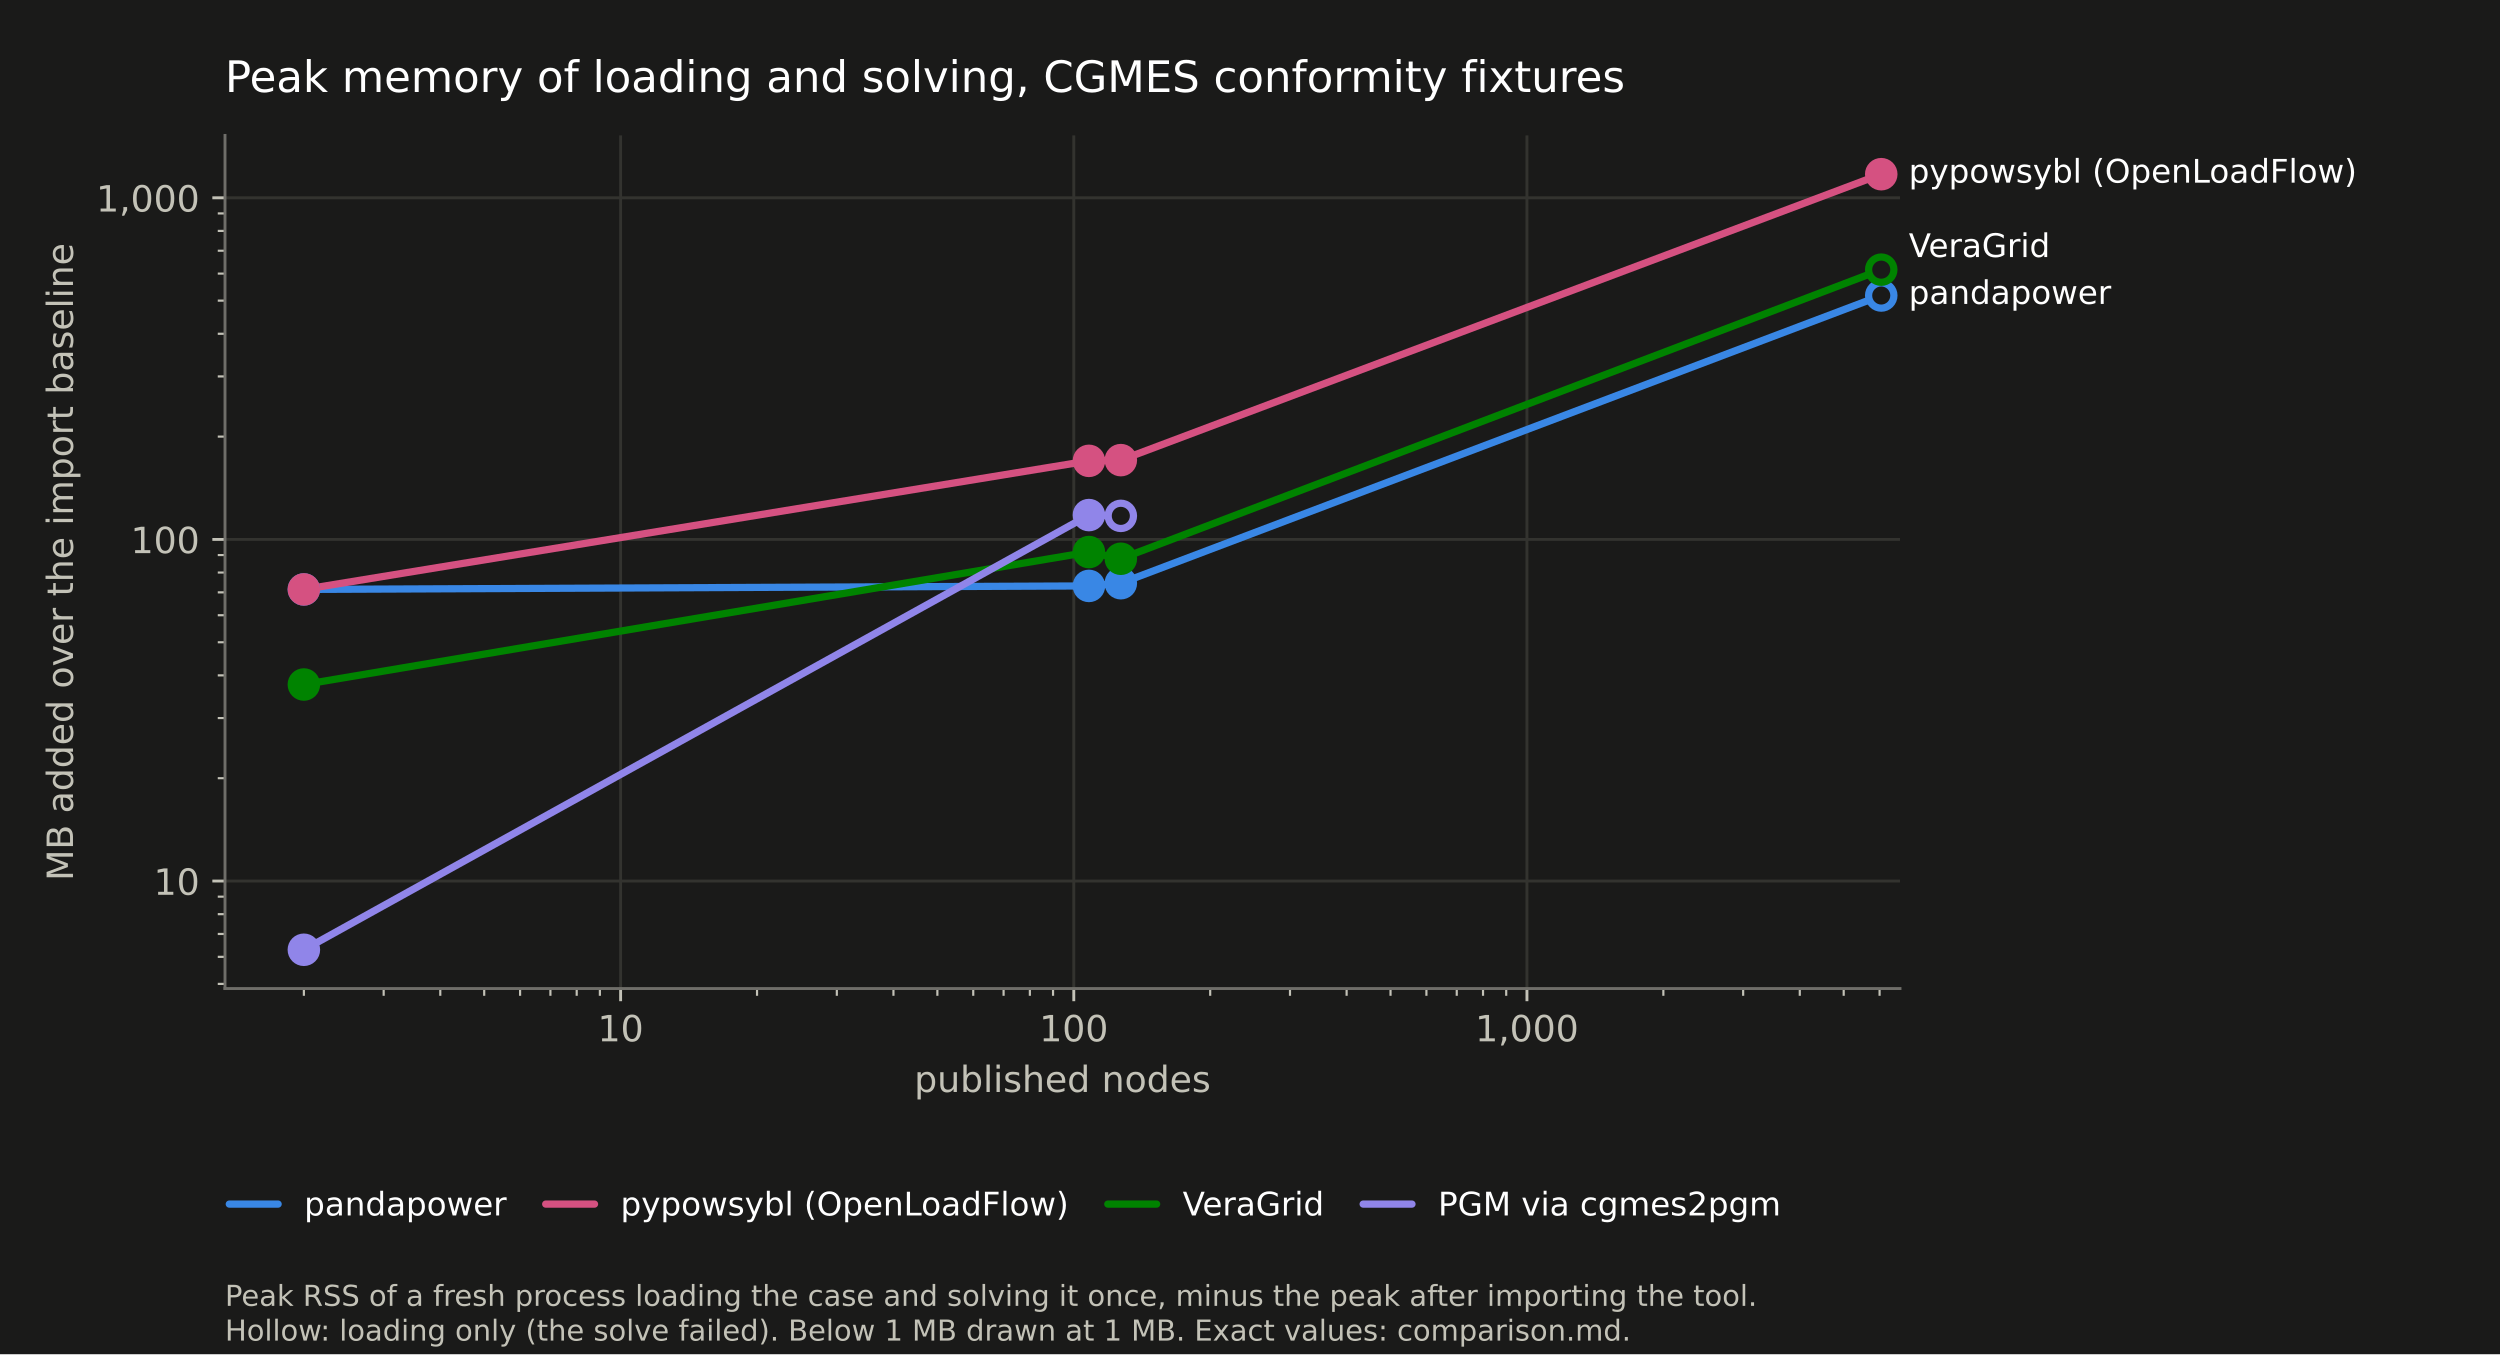
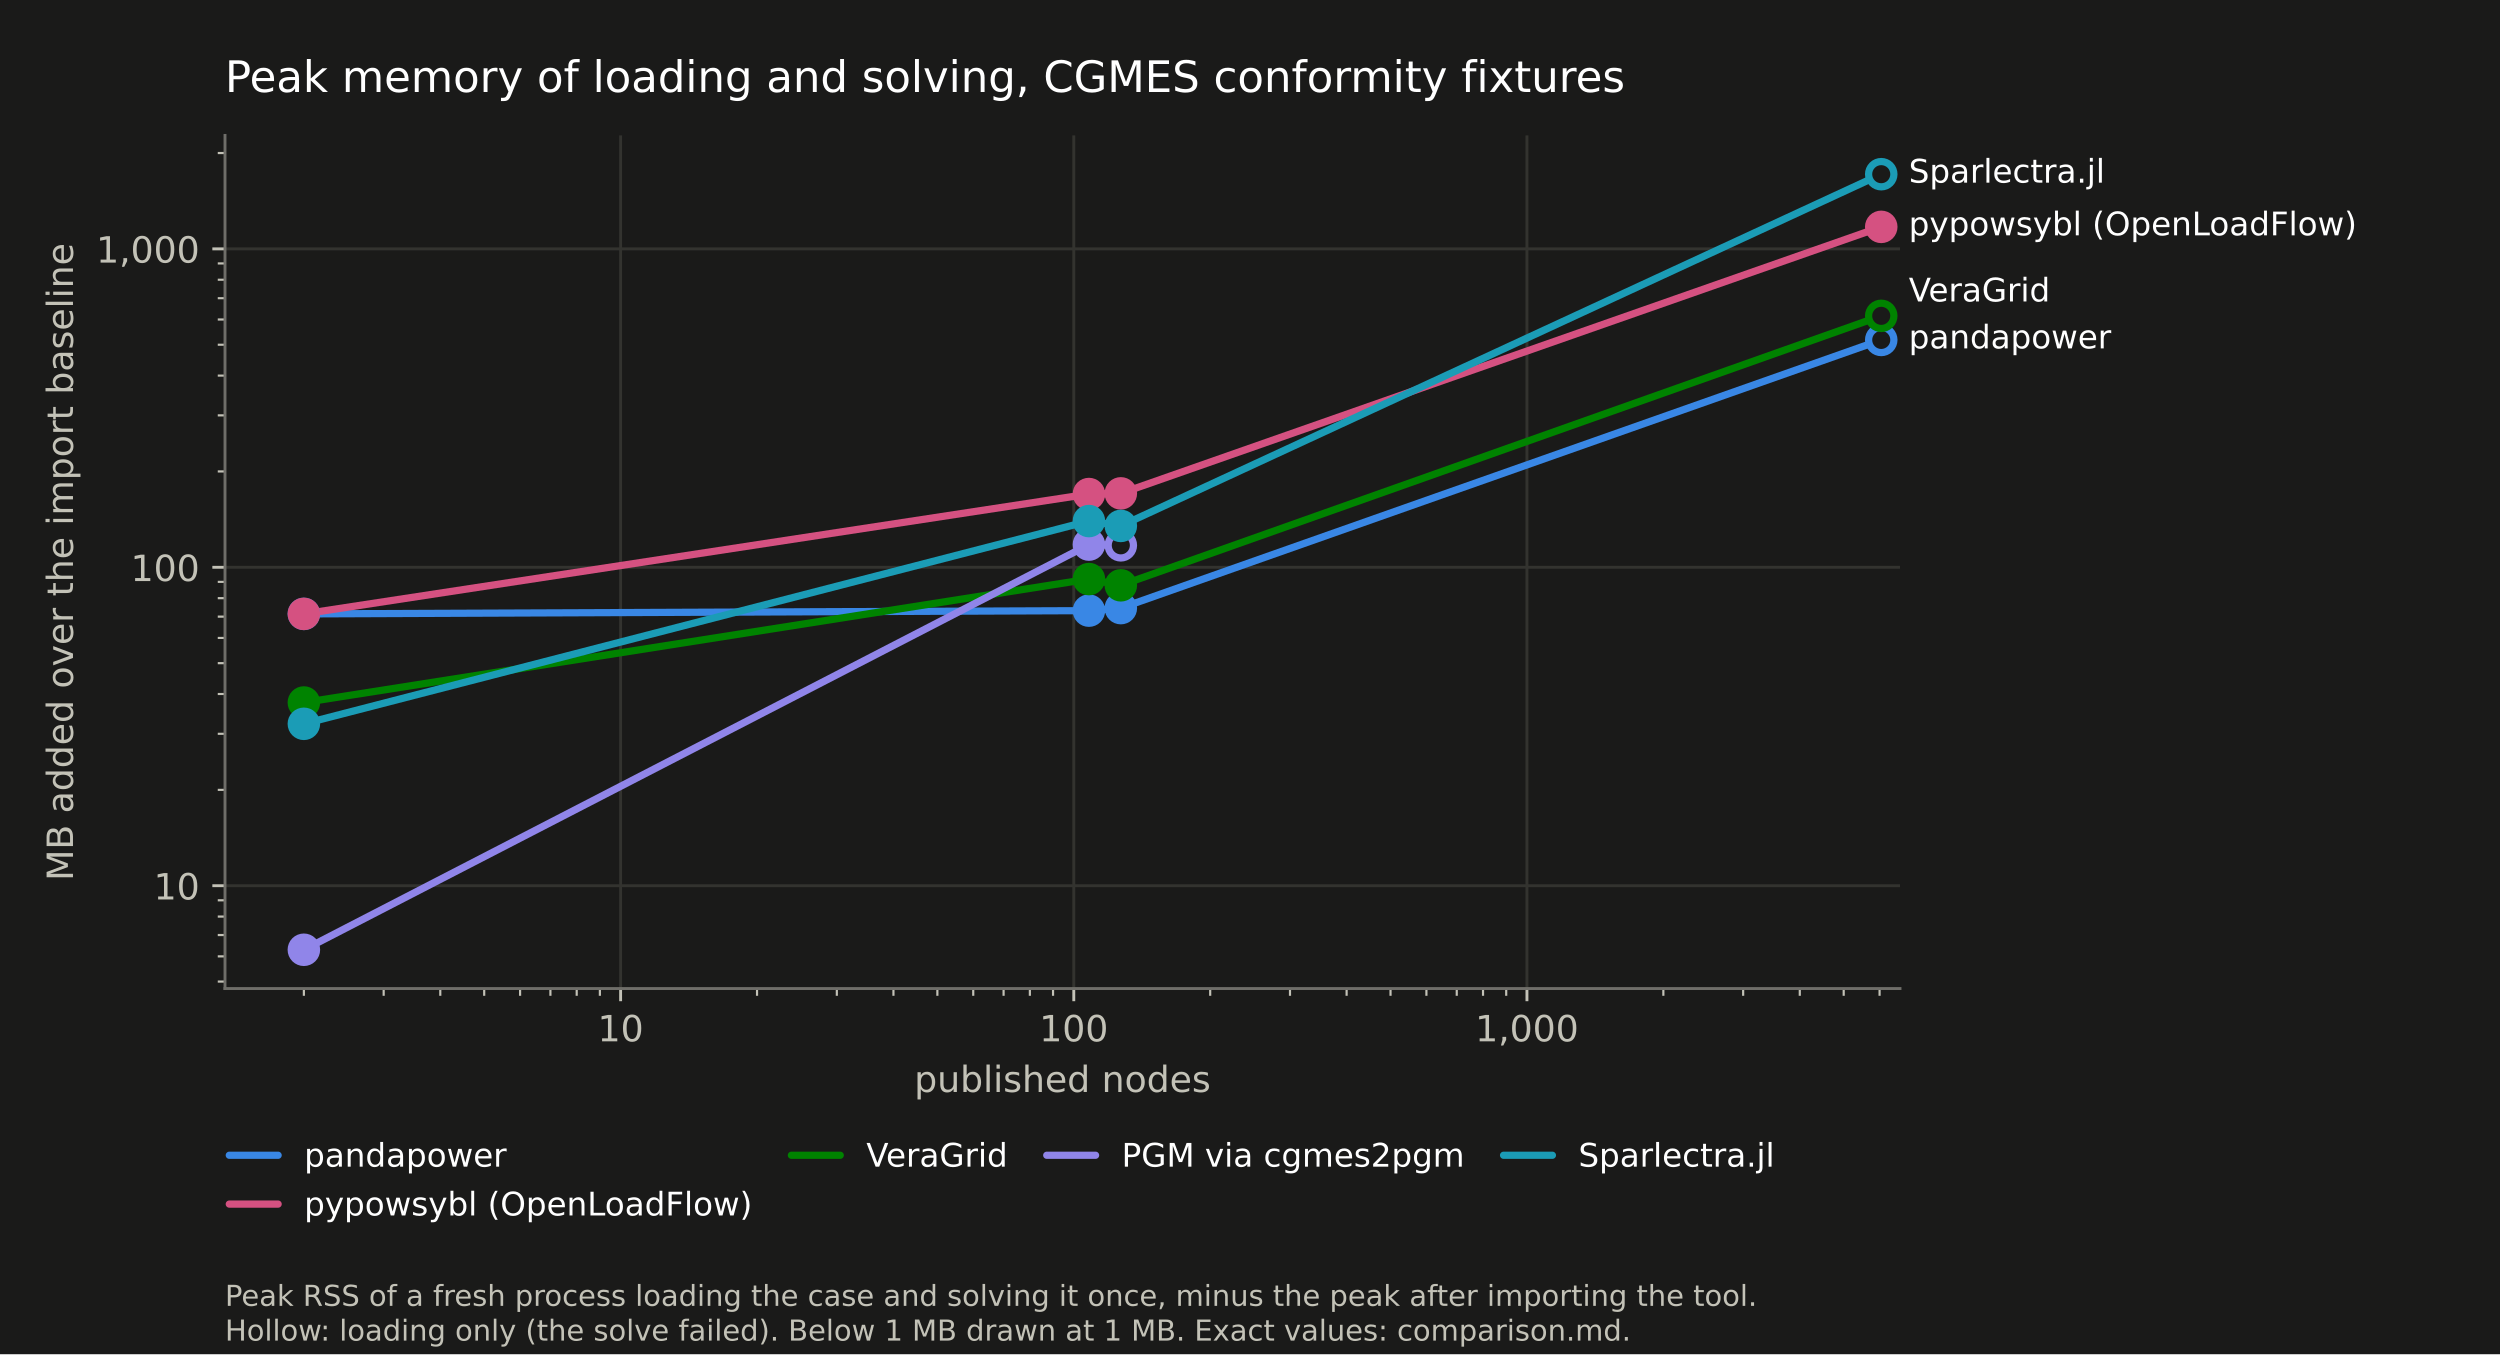
<svg xmlns="http://www.w3.org/2000/svg" xmlns:xlink="http://www.w3.org/1999/xlink" width="691.2pt" height="374.4pt" viewBox="0 0 691.2 374.4" version="1.1">
  <defs>
    <style type="text/css">*{stroke-linejoin: round; stroke-linecap: butt}</style>
  </defs>
  <g id="figure_1">
    <g id="patch_1">
      <path d="M 0 374.4  L 691.2 374.4  L 691.2 0  L 0 0  z " style="fill: #1a1a19" />
    </g>
    <g id="axes_1">
      <g id="patch_2">
        <path d="M 62.208 273.312  L 525.312 273.312  L 525.312 37.44  L 62.208 37.44  z " style="fill: #1a1a19" />
      </g>
      <g id="matplotlib.axis_1">
        <g id="xtick_1">
          <g id="line2d_1">
            <path d="M 171.588 273.312  L 171.588 37.44  " clip-path="url(#p7c9ccb0020)" style="fill: none; stroke: #33332f; stroke-width: 0.8; stroke-linecap: square" />
          </g>
          <g id="line2d_2">
            <defs>
              <path id="m5ec1d65c88" d="M 0 0  L 0 3.5  " style="stroke: #c3c2b7; stroke-width: 0.8" />
            </defs>
            <g>
              <use xlink:href="#m5ec1d65c88" x="171.588" y="273.312" style="fill: #c3c2b7; stroke: #c3c2b7; stroke-width: 0.8" />
            </g>
          </g>
          <g id="text_1">
            <text style="font-size: 10px; font-family: 'DejaVu Sans', 'Bitstream Vera Sans', 'Computer Modern Sans Serif', 'Lucida Grande', 'Verdana', 'Geneva', 'Lucid', 'Arial', 'Helvetica', 'Avant Garde', sans-serif; text-anchor: middle; fill: #c3c2b7" x="171.588" y="287.91" transform="rotate(-0 171.5882 287.9097)">10</text>
          </g>
        </g>
        <g id="xtick_2">
          <g id="line2d_3">
            <path d="M 296.879 273.312  L 296.879 37.44  " clip-path="url(#p7c9ccb0020)" style="fill: none; stroke: #33332f; stroke-width: 0.8; stroke-linecap: square" />
          </g>
          <g id="line2d_4">
            <g>
              <use xlink:href="#m5ec1d65c88" x="296.879" y="273.312" style="fill: #c3c2b7; stroke: #c3c2b7; stroke-width: 0.8" />
            </g>
          </g>
          <g id="text_2">
            <text style="font-size: 10px; font-family: 'DejaVu Sans', 'Bitstream Vera Sans', 'Computer Modern Sans Serif', 'Lucida Grande', 'Verdana', 'Geneva', 'Lucid', 'Arial', 'Helvetica', 'Avant Garde', sans-serif; text-anchor: middle; fill: #c3c2b7" x="296.879" y="287.91" transform="rotate(-0 296.8791 287.9097)">100</text>
          </g>
        </g>
        <g id="xtick_3">
          <g id="line2d_5">
            <path d="M 422.17 273.312  L 422.17 37.44  " clip-path="url(#p7c9ccb0020)" style="fill: none; stroke: #33332f; stroke-width: 0.8; stroke-linecap: square" />
          </g>
          <g id="line2d_6">
            <g>
              <use xlink:href="#m5ec1d65c88" x="422.17" y="273.312" style="fill: #c3c2b7; stroke: #c3c2b7; stroke-width: 0.8" />
            </g>
          </g>
          <g id="text_3">
            <text style="font-size: 10px; font-family: 'DejaVu Sans', 'Bitstream Vera Sans', 'Computer Modern Sans Serif', 'Lucida Grande', 'Verdana', 'Geneva', 'Lucid', 'Arial', 'Helvetica', 'Avant Garde', sans-serif; text-anchor: middle; fill: #c3c2b7" x="422.17" y="287.91" transform="rotate(-0 422.17 287.9097)">1,000</text>
          </g>
        </g>
        <g id="xtick_4">
          <g id="line2d_7">
            <defs>
              <path id="m5e015acaa7" d="M 0 0  L 0 2  " style="stroke: #c3c2b7; stroke-width: 0.6" />
            </defs>
            <g>
              <use xlink:href="#m5e015acaa7" x="84.014" y="273.312" style="fill: #c3c2b7; stroke: #c3c2b7; stroke-width: 0.6" />
            </g>
          </g>
        </g>
        <g id="xtick_5">
          <g id="line2d_8">
            <g>
              <use xlink:href="#m5e015acaa7" x="106.076" y="273.312" style="fill: #c3c2b7; stroke: #c3c2b7; stroke-width: 0.6" />
            </g>
          </g>
        </g>
        <g id="xtick_6">
          <g id="line2d_9">
            <g>
              <use xlink:href="#m5e015acaa7" x="121.73" y="273.312" style="fill: #c3c2b7; stroke: #c3c2b7; stroke-width: 0.6" />
            </g>
          </g>
        </g>
        <g id="xtick_7">
          <g id="line2d_10">
            <g>
              <use xlink:href="#m5e015acaa7" x="133.872" y="273.312" style="fill: #c3c2b7; stroke: #c3c2b7; stroke-width: 0.6" />
            </g>
          </g>
        </g>
        <g id="xtick_8">
          <g id="line2d_11">
            <g>
              <use xlink:href="#m5e015acaa7" x="143.793" y="273.312" style="fill: #c3c2b7; stroke: #c3c2b7; stroke-width: 0.6" />
            </g>
          </g>
        </g>
        <g id="xtick_9">
          <g id="line2d_12">
            <g>
              <use xlink:href="#m5e015acaa7" x="152.18" y="273.312" style="fill: #c3c2b7; stroke: #c3c2b7; stroke-width: 0.6" />
            </g>
          </g>
        </g>
        <g id="xtick_10">
          <g id="line2d_13">
            <g>
              <use xlink:href="#m5e015acaa7" x="159.446" y="273.312" style="fill: #c3c2b7; stroke: #c3c2b7; stroke-width: 0.6" />
            </g>
          </g>
        </g>
        <g id="xtick_11">
          <g id="line2d_14">
            <g>
              <use xlink:href="#m5e015acaa7" x="165.855" y="273.312" style="fill: #c3c2b7; stroke: #c3c2b7; stroke-width: 0.6" />
            </g>
          </g>
        </g>
        <g id="xtick_12">
          <g id="line2d_15">
            <g>
              <use xlink:href="#m5e015acaa7" x="209.305" y="273.312" style="fill: #c3c2b7; stroke: #c3c2b7; stroke-width: 0.6" />
            </g>
          </g>
        </g>
        <g id="xtick_13">
          <g id="line2d_16">
            <g>
              <use xlink:href="#m5e015acaa7" x="231.367" y="273.312" style="fill: #c3c2b7; stroke: #c3c2b7; stroke-width: 0.6" />
            </g>
          </g>
        </g>
        <g id="xtick_14">
          <g id="line2d_17">
            <g>
              <use xlink:href="#m5e015acaa7" x="247.021" y="273.312" style="fill: #c3c2b7; stroke: #c3c2b7; stroke-width: 0.6" />
            </g>
          </g>
        </g>
        <g id="xtick_15">
          <g id="line2d_18">
            <g>
              <use xlink:href="#m5e015acaa7" x="259.163" y="273.312" style="fill: #c3c2b7; stroke: #c3c2b7; stroke-width: 0.6" />
            </g>
          </g>
        </g>
        <g id="xtick_16">
          <g id="line2d_19">
            <g>
              <use xlink:href="#m5e015acaa7" x="269.083" y="273.312" style="fill: #c3c2b7; stroke: #c3c2b7; stroke-width: 0.6" />
            </g>
          </g>
        </g>
        <g id="xtick_17">
          <g id="line2d_20">
            <g>
              <use xlink:href="#m5e015acaa7" x="277.471" y="273.312" style="fill: #c3c2b7; stroke: #c3c2b7; stroke-width: 0.6" />
            </g>
          </g>
        </g>
        <g id="xtick_18">
          <g id="line2d_21">
            <g>
              <use xlink:href="#m5e015acaa7" x="284.737" y="273.312" style="fill: #c3c2b7; stroke: #c3c2b7; stroke-width: 0.6" />
            </g>
          </g>
        </g>
        <g id="xtick_19">
          <g id="line2d_22">
            <g>
              <use xlink:href="#m5e015acaa7" x="291.146" y="273.312" style="fill: #c3c2b7; stroke: #c3c2b7; stroke-width: 0.6" />
            </g>
          </g>
        </g>
        <g id="xtick_20">
          <g id="line2d_23">
            <g>
              <use xlink:href="#m5e015acaa7" x="334.595" y="273.312" style="fill: #c3c2b7; stroke: #c3c2b7; stroke-width: 0.6" />
            </g>
          </g>
        </g>
        <g id="xtick_21">
          <g id="line2d_24">
            <g>
              <use xlink:href="#m5e015acaa7" x="356.658" y="273.312" style="fill: #c3c2b7; stroke: #c3c2b7; stroke-width: 0.6" />
            </g>
          </g>
        </g>
        <g id="xtick_22">
          <g id="line2d_25">
            <g>
              <use xlink:href="#m5e015acaa7" x="372.312" y="273.312" style="fill: #c3c2b7; stroke: #c3c2b7; stroke-width: 0.6" />
            </g>
          </g>
        </g>
        <g id="xtick_23">
          <g id="line2d_26">
            <g>
              <use xlink:href="#m5e015acaa7" x="384.454" y="273.312" style="fill: #c3c2b7; stroke: #c3c2b7; stroke-width: 0.6" />
            </g>
          </g>
        </g>
        <g id="xtick_24">
          <g id="line2d_27">
            <g>
              <use xlink:href="#m5e015acaa7" x="394.374" y="273.312" style="fill: #c3c2b7; stroke: #c3c2b7; stroke-width: 0.6" />
            </g>
          </g>
        </g>
        <g id="xtick_25">
          <g id="line2d_28">
            <g>
              <use xlink:href="#m5e015acaa7" x="402.762" y="273.312" style="fill: #c3c2b7; stroke: #c3c2b7; stroke-width: 0.6" />
            </g>
          </g>
        </g>
        <g id="xtick_26">
          <g id="line2d_29">
            <g>
              <use xlink:href="#m5e015acaa7" x="410.028" y="273.312" style="fill: #c3c2b7; stroke: #c3c2b7; stroke-width: 0.6" />
            </g>
          </g>
        </g>
        <g id="xtick_27">
          <g id="line2d_30">
            <g>
              <use xlink:href="#m5e015acaa7" x="416.437" y="273.312" style="fill: #c3c2b7; stroke: #c3c2b7; stroke-width: 0.6" />
            </g>
          </g>
        </g>
        <g id="xtick_28">
          <g id="line2d_31">
            <g>
              <use xlink:href="#m5e015acaa7" x="459.886" y="273.312" style="fill: #c3c2b7; stroke: #c3c2b7; stroke-width: 0.6" />
            </g>
          </g>
        </g>
        <g id="xtick_29">
          <g id="line2d_32">
            <g>
              <use xlink:href="#m5e015acaa7" x="481.949" y="273.312" style="fill: #c3c2b7; stroke: #c3c2b7; stroke-width: 0.6" />
            </g>
          </g>
        </g>
        <g id="xtick_30">
          <g id="line2d_33">
            <g>
              <use xlink:href="#m5e015acaa7" x="497.603" y="273.312" style="fill: #c3c2b7; stroke: #c3c2b7; stroke-width: 0.6" />
            </g>
          </g>
        </g>
        <g id="xtick_31">
          <g id="line2d_34">
            <g>
              <use xlink:href="#m5e015acaa7" x="509.745" y="273.312" style="fill: #c3c2b7; stroke: #c3c2b7; stroke-width: 0.6" />
            </g>
          </g>
        </g>
        <g id="xtick_32">
          <g id="line2d_35">
            <g>
              <use xlink:href="#m5e015acaa7" x="519.665" y="273.312" style="fill: #c3c2b7; stroke: #c3c2b7; stroke-width: 0.6" />
            </g>
          </g>
        </g>
        <g id="text_4">
          <text style="font-size: 10px; font-family: 'DejaVu Sans', 'Bitstream Vera Sans', 'Computer Modern Sans Serif', 'Lucida Grande', 'Verdana', 'Geneva', 'Lucid', 'Arial', 'Helvetica', 'Avant Garde', sans-serif; text-anchor: middle; fill: #c3c2b7" x="293.76" y="301.91" transform="rotate(-0 293.76 301.9104)">published nodes</text>
        </g>
      </g>
      <g id="matplotlib.axis_2">
        <g id="ytick_1">
          <g id="line2d_36">
-             <path d="M 62.208 243.592  L 525.312 243.592  " clip-path="url(#p7c9ccb0020)" style="fill: none; stroke: #33332f; stroke-width: 0.8; stroke-linecap: square" />
+             <path d="M 62.208 244.882  L 525.312 244.882  " clip-path="url(#p7c9ccb0020)" style="fill: none; stroke: #33332f; stroke-width: 0.8; stroke-linecap: square" />
          </g>
          <g id="line2d_37">
            <defs>
              <path id="mb448b4ee46" d="M 0 0  L -3.5 0  " style="stroke: #c3c2b7; stroke-width: 0.8" />
            </defs>
            <g>
-               <use xlink:href="#mb448b4ee46" x="62.208" y="243.592" style="fill: #c3c2b7; stroke: #c3c2b7; stroke-width: 0.8" />
+               <use xlink:href="#mb448b4ee46" x="62.208" y="244.882" style="fill: #c3c2b7; stroke: #c3c2b7; stroke-width: 0.8" />
            </g>
          </g>
          <g id="text_5">
-             <text style="font-size: 10px; font-family: 'DejaVu Sans', 'Bitstream Vera Sans', 'Computer Modern Sans Serif', 'Lucida Grande', 'Verdana', 'Geneva', 'Lucid', 'Arial', 'Helvetica', 'Avant Garde', sans-serif; text-anchor: end; fill: #c3c2b7" x="55.208" y="247.391" transform="rotate(-0 55.208 247.3911)">10</text>
+             <text style="font-size: 10px; font-family: 'DejaVu Sans', 'Bitstream Vera Sans', 'Computer Modern Sans Serif', 'Lucida Grande', 'Verdana', 'Geneva', 'Lucid', 'Arial', 'Helvetica', 'Avant Garde', sans-serif; text-anchor: end; fill: #c3c2b7" x="55.208" y="248.681" transform="rotate(-0 55.208 248.6812)">10</text>
          </g>
        </g>
        <g id="ytick_2">
          <g id="line2d_38">
-             <path d="M 62.208 149.141  L 525.312 149.141  " clip-path="url(#p7c9ccb0020)" style="fill: none; stroke: #33332f; stroke-width: 0.8; stroke-linecap: square" />
+             <path d="M 62.208 156.845  L 525.312 156.845  " clip-path="url(#p7c9ccb0020)" style="fill: none; stroke: #33332f; stroke-width: 0.8; stroke-linecap: square" />
          </g>
          <g id="line2d_39">
            <g>
-               <use xlink:href="#mb448b4ee46" x="62.208" y="149.141" style="fill: #c3c2b7; stroke: #c3c2b7; stroke-width: 0.8" />
+               <use xlink:href="#mb448b4ee46" x="62.208" y="156.845" style="fill: #c3c2b7; stroke: #c3c2b7; stroke-width: 0.8" />
            </g>
          </g>
          <g id="text_6">
-             <text style="font-size: 10px; font-family: 'DejaVu Sans', 'Bitstream Vera Sans', 'Computer Modern Sans Serif', 'Lucida Grande', 'Verdana', 'Geneva', 'Lucid', 'Arial', 'Helvetica', 'Avant Garde', sans-serif; text-anchor: end; fill: #c3c2b7" x="55.208" y="152.94" transform="rotate(-0 55.208 152.9402)">100</text>
+             <text style="font-size: 10px; font-family: 'DejaVu Sans', 'Bitstream Vera Sans', 'Computer Modern Sans Serif', 'Lucida Grande', 'Verdana', 'Geneva', 'Lucid', 'Arial', 'Helvetica', 'Avant Garde', sans-serif; text-anchor: end; fill: #c3c2b7" x="55.208" y="160.644" transform="rotate(-0 55.208 160.6442)">100</text>
          </g>
        </g>
        <g id="ytick_3">
          <g id="line2d_40">
-             <path d="M 62.208 54.69  L 525.312 54.69  " clip-path="url(#p7c9ccb0020)" style="fill: none; stroke: #33332f; stroke-width: 0.8; stroke-linecap: square" />
+             <path d="M 62.208 68.808  L 525.312 68.808  " clip-path="url(#p7c9ccb0020)" style="fill: none; stroke: #33332f; stroke-width: 0.8; stroke-linecap: square" />
          </g>
          <g id="line2d_41">
            <g>
-               <use xlink:href="#mb448b4ee46" x="62.208" y="54.69" style="fill: #c3c2b7; stroke: #c3c2b7; stroke-width: 0.8" />
+               <use xlink:href="#mb448b4ee46" x="62.208" y="68.808" style="fill: #c3c2b7; stroke: #c3c2b7; stroke-width: 0.8" />
            </g>
          </g>
          <g id="text_7">
-             <text style="font-size: 10px; font-family: 'DejaVu Sans', 'Bitstream Vera Sans', 'Computer Modern Sans Serif', 'Lucida Grande', 'Verdana', 'Geneva', 'Lucid', 'Arial', 'Helvetica', 'Avant Garde', sans-serif; text-anchor: end; fill: #c3c2b7" x="55.208" y="58.489" transform="rotate(-0 55.208 58.48928)">1,000</text>
+             <text style="font-size: 10px; font-family: 'DejaVu Sans', 'Bitstream Vera Sans', 'Computer Modern Sans Serif', 'Lucida Grande', 'Verdana', 'Geneva', 'Lucid', 'Arial', 'Helvetica', 'Avant Garde', sans-serif; text-anchor: end; fill: #c3c2b7" x="55.208" y="72.607" transform="rotate(-0 55.208 72.6071)">1,000</text>
          </g>
        </g>
        <g id="ytick_4">
          <g id="line2d_42">
            <defs>
              <path id="m039c7db84e" d="M 0 0  L -2 0  " style="stroke: #c3c2b7; stroke-width: 0.6" />
            </defs>
            <g>
-               <use xlink:href="#m039c7db84e" x="62.208" y="272.025" style="fill: #c3c2b7; stroke: #c3c2b7; stroke-width: 0.6" />
+               <use xlink:href="#m039c7db84e" x="62.208" y="271.384" style="fill: #c3c2b7; stroke: #c3c2b7; stroke-width: 0.6" />
            </g>
          </g>
        </g>
        <g id="ytick_5">
          <g id="line2d_43">
            <g>
-               <use xlink:href="#m039c7db84e" x="62.208" y="264.546" style="fill: #c3c2b7; stroke: #c3c2b7; stroke-width: 0.6" />
+               <use xlink:href="#m039c7db84e" x="62.208" y="264.413" style="fill: #c3c2b7; stroke: #c3c2b7; stroke-width: 0.6" />
            </g>
          </g>
        </g>
        <g id="ytick_6">
          <g id="line2d_44">
            <g>
-               <use xlink:href="#m039c7db84e" x="62.208" y="258.223" style="fill: #c3c2b7; stroke: #c3c2b7; stroke-width: 0.6" />
+               <use xlink:href="#m039c7db84e" x="62.208" y="258.519" style="fill: #c3c2b7; stroke: #c3c2b7; stroke-width: 0.6" />
            </g>
          </g>
        </g>
        <g id="ytick_7">
          <g id="line2d_45">
            <g>
-               <use xlink:href="#m039c7db84e" x="62.208" y="252.746" style="fill: #c3c2b7; stroke: #c3c2b7; stroke-width: 0.6" />
+               <use xlink:href="#m039c7db84e" x="62.208" y="253.414" style="fill: #c3c2b7; stroke: #c3c2b7; stroke-width: 0.6" />
            </g>
          </g>
        </g>
        <g id="ytick_8">
          <g id="line2d_46">
            <g>
-               <use xlink:href="#m039c7db84e" x="62.208" y="247.914" style="fill: #c3c2b7; stroke: #c3c2b7; stroke-width: 0.6" />
+               <use xlink:href="#m039c7db84e" x="62.208" y="248.911" style="fill: #c3c2b7; stroke: #c3c2b7; stroke-width: 0.6" />
            </g>
          </g>
        </g>
        <g id="ytick_9">
          <g id="line2d_47">
            <g>
-               <use xlink:href="#m039c7db84e" x="62.208" y="215.16" style="fill: #c3c2b7; stroke: #c3c2b7; stroke-width: 0.6" />
+               <use xlink:href="#m039c7db84e" x="62.208" y="218.381" style="fill: #c3c2b7; stroke: #c3c2b7; stroke-width: 0.6" />
            </g>
          </g>
        </g>
        <g id="ytick_10">
          <g id="line2d_48">
            <g>
-               <use xlink:href="#m039c7db84e" x="62.208" y="198.528" style="fill: #c3c2b7; stroke: #c3c2b7; stroke-width: 0.6" />
+               <use xlink:href="#m039c7db84e" x="62.208" y="202.878" style="fill: #c3c2b7; stroke: #c3c2b7; stroke-width: 0.6" />
            </g>
          </g>
        </g>
        <g id="ytick_11">
          <g id="line2d_49">
            <g>
-               <use xlink:href="#m039c7db84e" x="62.208" y="186.727" style="fill: #c3c2b7; stroke: #c3c2b7; stroke-width: 0.6" />
+               <use xlink:href="#m039c7db84e" x="62.208" y="191.879" style="fill: #c3c2b7; stroke: #c3c2b7; stroke-width: 0.6" />
            </g>
          </g>
        </g>
        <g id="ytick_12">
          <g id="line2d_50">
            <g>
-               <use xlink:href="#m039c7db84e" x="62.208" y="177.574" style="fill: #c3c2b7; stroke: #c3c2b7; stroke-width: 0.6" />
+               <use xlink:href="#m039c7db84e" x="62.208" y="183.347" style="fill: #c3c2b7; stroke: #c3c2b7; stroke-width: 0.6" />
            </g>
          </g>
        </g>
        <g id="ytick_13">
          <g id="line2d_51">
            <g>
-               <use xlink:href="#m039c7db84e" x="62.208" y="170.095" style="fill: #c3c2b7; stroke: #c3c2b7; stroke-width: 0.6" />
+               <use xlink:href="#m039c7db84e" x="62.208" y="176.376" style="fill: #c3c2b7; stroke: #c3c2b7; stroke-width: 0.6" />
            </g>
          </g>
        </g>
        <g id="ytick_14">
          <g id="line2d_52">
            <g>
-               <use xlink:href="#m039c7db84e" x="62.208" y="163.772" style="fill: #c3c2b7; stroke: #c3c2b7; stroke-width: 0.6" />
+               <use xlink:href="#m039c7db84e" x="62.208" y="170.482" style="fill: #c3c2b7; stroke: #c3c2b7; stroke-width: 0.6" />
            </g>
          </g>
        </g>
        <g id="ytick_15">
          <g id="line2d_53">
            <g>
-               <use xlink:href="#m039c7db84e" x="62.208" y="158.295" style="fill: #c3c2b7; stroke: #c3c2b7; stroke-width: 0.6" />
+               <use xlink:href="#m039c7db84e" x="62.208" y="165.377" style="fill: #c3c2b7; stroke: #c3c2b7; stroke-width: 0.6" />
            </g>
          </g>
        </g>
        <g id="ytick_16">
          <g id="line2d_54">
            <g>
-               <use xlink:href="#m039c7db84e" x="62.208" y="153.463" style="fill: #c3c2b7; stroke: #c3c2b7; stroke-width: 0.6" />
+               <use xlink:href="#m039c7db84e" x="62.208" y="160.874" style="fill: #c3c2b7; stroke: #c3c2b7; stroke-width: 0.6" />
            </g>
          </g>
        </g>
        <g id="ytick_17">
          <g id="line2d_55">
            <g>
-               <use xlink:href="#m039c7db84e" x="62.208" y="120.709" style="fill: #c3c2b7; stroke: #c3c2b7; stroke-width: 0.6" />
+               <use xlink:href="#m039c7db84e" x="62.208" y="130.344" style="fill: #c3c2b7; stroke: #c3c2b7; stroke-width: 0.6" />
            </g>
          </g>
        </g>
        <g id="ytick_18">
          <g id="line2d_56">
            <g>
-               <use xlink:href="#m039c7db84e" x="62.208" y="104.077" style="fill: #c3c2b7; stroke: #c3c2b7; stroke-width: 0.6" />
+               <use xlink:href="#m039c7db84e" x="62.208" y="114.841" style="fill: #c3c2b7; stroke: #c3c2b7; stroke-width: 0.6" />
            </g>
          </g>
        </g>
        <g id="ytick_19">
          <g id="line2d_57">
            <g>
-               <use xlink:href="#m039c7db84e" x="62.208" y="92.276" style="fill: #c3c2b7; stroke: #c3c2b7; stroke-width: 0.6" />
+               <use xlink:href="#m039c7db84e" x="62.208" y="103.842" style="fill: #c3c2b7; stroke: #c3c2b7; stroke-width: 0.6" />
            </g>
          </g>
        </g>
        <g id="ytick_20">
          <g id="line2d_58">
            <g>
-               <use xlink:href="#m039c7db84e" x="62.208" y="83.123" style="fill: #c3c2b7; stroke: #c3c2b7; stroke-width: 0.6" />
+               <use xlink:href="#m039c7db84e" x="62.208" y="95.31" style="fill: #c3c2b7; stroke: #c3c2b7; stroke-width: 0.6" />
            </g>
          </g>
        </g>
        <g id="ytick_21">
          <g id="line2d_59">
            <g>
-               <use xlink:href="#m039c7db84e" x="62.208" y="75.644" style="fill: #c3c2b7; stroke: #c3c2b7; stroke-width: 0.6" />
+               <use xlink:href="#m039c7db84e" x="62.208" y="88.339" style="fill: #c3c2b7; stroke: #c3c2b7; stroke-width: 0.6" />
            </g>
          </g>
        </g>
        <g id="ytick_22">
          <g id="line2d_60">
            <g>
-               <use xlink:href="#m039c7db84e" x="62.208" y="69.321" style="fill: #c3c2b7; stroke: #c3c2b7; stroke-width: 0.6" />
+               <use xlink:href="#m039c7db84e" x="62.208" y="82.445" style="fill: #c3c2b7; stroke: #c3c2b7; stroke-width: 0.6" />
            </g>
          </g>
        </g>
        <g id="ytick_23">
          <g id="line2d_61">
            <g>
-               <use xlink:href="#m039c7db84e" x="62.208" y="63.844" style="fill: #c3c2b7; stroke: #c3c2b7; stroke-width: 0.6" />
+               <use xlink:href="#m039c7db84e" x="62.208" y="77.34" style="fill: #c3c2b7; stroke: #c3c2b7; stroke-width: 0.6" />
            </g>
          </g>
        </g>
        <g id="ytick_24">
          <g id="line2d_62">
            <g>
-               <use xlink:href="#m039c7db84e" x="62.208" y="59.012" style="fill: #c3c2b7; stroke: #c3c2b7; stroke-width: 0.6" />
+               <use xlink:href="#m039c7db84e" x="62.208" y="72.837" style="fill: #c3c2b7; stroke: #c3c2b7; stroke-width: 0.6" />
+             </g>
+           </g>
+         </g>
+         <g id="ytick_25">
+           <g id="line2d_63">
+             <g>
+               <use xlink:href="#m039c7db84e" x="62.208" y="42.306" style="fill: #c3c2b7; stroke: #c3c2b7; stroke-width: 0.6" />
            </g>
          </g>
        </g>
        <g id="text_8">
          <text style="font-size: 10px; font-family: 'DejaVu Sans', 'Bitstream Vera Sans', 'Computer Modern Sans Serif', 'Lucida Grande', 'Verdana', 'Geneva', 'Lucid', 'Arial', 'Helvetica', 'Avant Garde', sans-serif; text-anchor: middle; fill: #c3c2b7" x="20.178" y="155.376" transform="rotate(-90 20.17753 155.376)">MB added over the import baseline</text>
        </g>
      </g>
-       <g id="line2d_63">
-         <path d="M 84.014 162.965  L 301.067 161.994  L 309.885 161.244  L 520.126 81.702  " clip-path="url(#p7c9ccb0020)" style="fill: none; stroke: #3987e5; stroke-width: 2; stroke-linecap: round" />
-       </g>
      <g id="line2d_64">
-         <path d="M 84.014 162.963  L 301.067 127.417  L 309.885 127.216  L 520.126 48.161  " clip-path="url(#p7c9ccb0020)" style="fill: none; stroke: #d55181; stroke-width: 2; stroke-linecap: round" />
+         <path d="M 84.014 169.73  L 301.067 168.825  L 309.885 168.126  L 520.126 93.985  " clip-path="url(#p7c9ccb0020)" style="fill: none; stroke: #3987e5; stroke-width: 2; stroke-linecap: round" />
      </g>
      <g id="line2d_65">
-         <path d="M 84.014 189.255  L 301.067 152.635  L 309.885 154.482  L 520.126 74.555  " clip-path="url(#p7c9ccb0020)" style="fill: none; stroke: #008300; stroke-width: 2; stroke-linecap: round" />
+         <path d="M 84.014 169.728  L 301.067 136.596  L 309.885 136.409  L 520.126 62.723  " clip-path="url(#p7c9ccb0020)" style="fill: none; stroke: #d55181; stroke-width: 2; stroke-linecap: round" />
      </g>
      <g id="line2d_66">
-         <path d="M 84.014 262.591  L 301.067 142.408  L 309.885 142.626  " clip-path="url(#p7c9ccb0020)" style="fill: none; stroke: #9085e9; stroke-width: 2; stroke-linecap: round" />
+         <path d="M 84.014 194.235  L 301.067 160.102  L 309.885 161.823  L 520.126 87.324  " clip-path="url(#p7c9ccb0020)" style="fill: none; stroke: #008300; stroke-width: 2; stroke-linecap: round" />
+       </g>
+       <g id="line2d_67">
+         <path d="M 84.014 262.591  L 301.067 150.569  L 309.885 150.772  " clip-path="url(#p7c9ccb0020)" style="fill: none; stroke: #9085e9; stroke-width: 2; stroke-linecap: round" />
+       </g>
+       <g id="line2d_68">
+         <path d="M 84.014 200.122  L 301.067 144.065  L 309.885 145.404  L 520.126 48.161  " clip-path="url(#p7c9ccb0020)" style="fill: none; stroke: #1b9cb6; stroke-width: 2; stroke-linecap: round" />
      </g>
      <g id="patch_3">
        <path d="M 62.208 273.312  L 62.208 37.44  " style="fill: none; stroke: #6f6e69; stroke-width: 0.8; stroke-linejoin: miter; stroke-linecap: square" />
      </g>
      <g id="patch_4">
        <path d="M 62.208 273.312  L 525.312 273.312  " style="fill: none; stroke: #6f6e69; stroke-width: 0.8; stroke-linejoin: miter; stroke-linecap: square" />
      </g>
-       <g id="line2d_67">
+       <g id="line2d_69">
        <defs>
          <path id="m8c884c521c" d="M 0 3.5  C 0.928 3.5 1.819 3.131 2.475 2.475  C 3.131 1.819 3.5 0.928 3.5 0  C 3.5 -0.928 3.131 -1.819 2.475 -2.475  C 1.819 -3.131 0.928 -3.5 0 -3.5  C -0.928 -3.5 -1.819 -3.131 -2.475 -2.475  C -3.131 -1.819 -3.5 -0.928 -3.5 0  C -3.5 0.928 -3.131 1.819 -2.475 2.475  C -1.819 3.131 -0.928 3.5 0 3.5  z " style="stroke: #3987e5; stroke-width: 2" />
        </defs>
        <g clip-path="url(#p7c9ccb0020)">
-           <use xlink:href="#m8c884c521c" x="84.014" y="162.965" style="fill: #3987e5; stroke: #3987e5; stroke-width: 2" />
-         </g>
-       </g>
-       <g id="line2d_68">
-         <g clip-path="url(#p7c9ccb0020)">
-           <use xlink:href="#m8c884c521c" x="301.067" y="161.994" style="fill: #3987e5; stroke: #3987e5; stroke-width: 2" />
-         </g>
-       </g>
-       <g id="line2d_69">
-         <g clip-path="url(#p7c9ccb0020)">
-           <use xlink:href="#m8c884c521c" x="309.885" y="161.244" style="fill: #3987e5; stroke: #3987e5; stroke-width: 2" />
+           <use xlink:href="#m8c884c521c" x="84.014" y="169.73" style="fill: #3987e5; stroke: #3987e5; stroke-width: 2" />
        </g>
      </g>
      <g id="line2d_70">
+         <g clip-path="url(#p7c9ccb0020)">
+           <use xlink:href="#m8c884c521c" x="301.067" y="168.825" style="fill: #3987e5; stroke: #3987e5; stroke-width: 2" />
+         </g>
+       </g>
+       <g id="line2d_71">
+         <g clip-path="url(#p7c9ccb0020)">
+           <use xlink:href="#m8c884c521c" x="309.885" y="168.126" style="fill: #3987e5; stroke: #3987e5; stroke-width: 2" />
+         </g>
+       </g>
+       <g id="line2d_72">
        <defs>
          <path id="m347ae37352" d="M 0 3.5  C 0.928 3.5 1.819 3.131 2.475 2.475  C 3.131 1.819 3.5 0.928 3.5 0  C 3.5 -0.928 3.131 -1.819 2.475 -2.475  C 1.819 -3.131 0.928 -3.5 0 -3.5  C -0.928 -3.5 -1.819 -3.131 -2.475 -2.475  C -3.131 -1.819 -3.5 -0.928 -3.5 0  C -3.5 0.928 -3.131 1.819 -2.475 2.475  C -1.819 3.131 -0.928 3.5 0 3.5  z " style="stroke: #3987e5; stroke-width: 2" />
        </defs>
        <g clip-path="url(#p7c9ccb0020)">
-           <use xlink:href="#m347ae37352" x="520.126" y="81.702" style="fill: #1a1a19; stroke: #3987e5; stroke-width: 2" />
-         </g>
-       </g>
-       <g id="line2d_71">
+           <use xlink:href="#m347ae37352" x="520.126" y="93.985" style="fill: #1a1a19; stroke: #3987e5; stroke-width: 2" />
+         </g>
+       </g>
+       <g id="line2d_73">
        <defs>
          <path id="mc2f7c8847a" d="M 0 3.5  C 0.928 3.5 1.819 3.131 2.475 2.475  C 3.131 1.819 3.5 0.928 3.5 0  C 3.5 -0.928 3.131 -1.819 2.475 -2.475  C 1.819 -3.131 0.928 -3.5 0 -3.5  C -0.928 -3.5 -1.819 -3.131 -2.475 -2.475  C -3.131 -1.819 -3.5 -0.928 -3.5 0  C -3.5 0.928 -3.131 1.819 -2.475 2.475  C -1.819 3.131 -0.928 3.5 0 3.5  z " style="stroke: #d55181; stroke-width: 2" />
        </defs>
        <g clip-path="url(#p7c9ccb0020)">
-           <use xlink:href="#mc2f7c8847a" x="84.014" y="162.963" style="fill: #d55181; stroke: #d55181; stroke-width: 2" />
-         </g>
-       </g>
-       <g id="line2d_72">
-         <g clip-path="url(#p7c9ccb0020)">
-           <use xlink:href="#mc2f7c8847a" x="301.067" y="127.417" style="fill: #d55181; stroke: #d55181; stroke-width: 2" />
-         </g>
-       </g>
-       <g id="line2d_73">
-         <g clip-path="url(#p7c9ccb0020)">
-           <use xlink:href="#mc2f7c8847a" x="309.885" y="127.216" style="fill: #d55181; stroke: #d55181; stroke-width: 2" />
+           <use xlink:href="#mc2f7c8847a" x="84.014" y="169.728" style="fill: #d55181; stroke: #d55181; stroke-width: 2" />
        </g>
      </g>
      <g id="line2d_74">
        <g clip-path="url(#p7c9ccb0020)">
-           <use xlink:href="#mc2f7c8847a" x="520.126" y="48.161" style="fill: #d55181; stroke: #d55181; stroke-width: 2" />
+           <use xlink:href="#mc2f7c8847a" x="301.067" y="136.596" style="fill: #d55181; stroke: #d55181; stroke-width: 2" />
        </g>
      </g>
      <g id="line2d_75">
+         <g clip-path="url(#p7c9ccb0020)">
+           <use xlink:href="#mc2f7c8847a" x="309.885" y="136.409" style="fill: #d55181; stroke: #d55181; stroke-width: 2" />
+         </g>
+       </g>
+       <g id="line2d_76">
+         <g clip-path="url(#p7c9ccb0020)">
+           <use xlink:href="#mc2f7c8847a" x="520.126" y="62.723" style="fill: #d55181; stroke: #d55181; stroke-width: 2" />
+         </g>
+       </g>
+       <g id="line2d_77">
        <defs>
          <path id="m8a57e56164" d="M 0 3.5  C 0.928 3.5 1.819 3.131 2.475 2.475  C 3.131 1.819 3.5 0.928 3.5 0  C 3.5 -0.928 3.131 -1.819 2.475 -2.475  C 1.819 -3.131 0.928 -3.5 0 -3.5  C -0.928 -3.5 -1.819 -3.131 -2.475 -2.475  C -3.131 -1.819 -3.5 -0.928 -3.5 0  C -3.5 0.928 -3.131 1.819 -2.475 2.475  C -1.819 3.131 -0.928 3.5 0 3.5  z " style="stroke: #008300; stroke-width: 2" />
        </defs>
        <g clip-path="url(#p7c9ccb0020)">
-           <use xlink:href="#m8a57e56164" x="84.014" y="189.255" style="fill: #008300; stroke: #008300; stroke-width: 2" />
-         </g>
-       </g>
-       <g id="line2d_76">
-         <g clip-path="url(#p7c9ccb0020)">
-           <use xlink:href="#m8a57e56164" x="301.067" y="152.635" style="fill: #008300; stroke: #008300; stroke-width: 2" />
-         </g>
-       </g>
-       <g id="line2d_77">
-         <g clip-path="url(#p7c9ccb0020)">
-           <use xlink:href="#m8a57e56164" x="309.885" y="154.482" style="fill: #008300; stroke: #008300; stroke-width: 2" />
+           <use xlink:href="#m8a57e56164" x="84.014" y="194.235" style="fill: #008300; stroke: #008300; stroke-width: 2" />
        </g>
      </g>
      <g id="line2d_78">
+         <g clip-path="url(#p7c9ccb0020)">
+           <use xlink:href="#m8a57e56164" x="301.067" y="160.102" style="fill: #008300; stroke: #008300; stroke-width: 2" />
+         </g>
+       </g>
+       <g id="line2d_79">
+         <g clip-path="url(#p7c9ccb0020)">
+           <use xlink:href="#m8a57e56164" x="309.885" y="161.823" style="fill: #008300; stroke: #008300; stroke-width: 2" />
+         </g>
+       </g>
+       <g id="line2d_80">
        <defs>
          <path id="mf915a3e855" d="M 0 3.5  C 0.928 3.5 1.819 3.131 2.475 2.475  C 3.131 1.819 3.5 0.928 3.5 0  C 3.5 -0.928 3.131 -1.819 2.475 -2.475  C 1.819 -3.131 0.928 -3.5 0 -3.5  C -0.928 -3.5 -1.819 -3.131 -2.475 -2.475  C -3.131 -1.819 -3.5 -0.928 -3.5 0  C -3.5 0.928 -3.131 1.819 -2.475 2.475  C -1.819 3.131 -0.928 3.5 0 3.5  z " style="stroke: #008300; stroke-width: 2" />
        </defs>
        <g clip-path="url(#p7c9ccb0020)">
-           <use xlink:href="#mf915a3e855" x="520.126" y="74.555" style="fill: #1a1a19; stroke: #008300; stroke-width: 2" />
-         </g>
-       </g>
-       <g id="line2d_79">
+           <use xlink:href="#mf915a3e855" x="520.126" y="87.324" style="fill: #1a1a19; stroke: #008300; stroke-width: 2" />
+         </g>
+       </g>
+       <g id="line2d_81">
        <defs>
          <path id="mc57f219ca8" d="M 0 3.5  C 0.928 3.5 1.819 3.131 2.475 2.475  C 3.131 1.819 3.5 0.928 3.5 0  C 3.5 -0.928 3.131 -1.819 2.475 -2.475  C 1.819 -3.131 0.928 -3.5 0 -3.5  C -0.928 -3.5 -1.819 -3.131 -2.475 -2.475  C -3.131 -1.819 -3.5 -0.928 -3.5 0  C -3.5 0.928 -3.131 1.819 -2.475 2.475  C -1.819 3.131 -0.928 3.5 0 3.5  z " style="stroke: #9085e9; stroke-width: 2" />
        </defs>
        <g clip-path="url(#p7c9ccb0020)">
          <use xlink:href="#mc57f219ca8" x="84.014" y="262.591" style="fill: #9085e9; stroke: #9085e9; stroke-width: 2" />
        </g>
      </g>
-       <g id="line2d_80">
-         <g clip-path="url(#p7c9ccb0020)">
-           <use xlink:href="#mc57f219ca8" x="301.067" y="142.408" style="fill: #9085e9; stroke: #9085e9; stroke-width: 2" />
-         </g>
-       </g>
-       <g id="line2d_81">
+       <g id="line2d_82">
+         <g clip-path="url(#p7c9ccb0020)">
+           <use xlink:href="#mc57f219ca8" x="301.067" y="150.569" style="fill: #9085e9; stroke: #9085e9; stroke-width: 2" />
+         </g>
+       </g>
+       <g id="line2d_83">
        <defs>
          <path id="m82c6525af8" d="M 0 3.5  C 0.928 3.5 1.819 3.131 2.475 2.475  C 3.131 1.819 3.5 0.928 3.5 0  C 3.5 -0.928 3.131 -1.819 2.475 -2.475  C 1.819 -3.131 0.928 -3.5 0 -3.5  C -0.928 -3.5 -1.819 -3.131 -2.475 -2.475  C -3.131 -1.819 -3.5 -0.928 -3.5 0  C -3.5 0.928 -3.131 1.819 -2.475 2.475  C -1.819 3.131 -0.928 3.5 0 3.5  z " style="stroke: #9085e9; stroke-width: 2" />
        </defs>
        <g clip-path="url(#p7c9ccb0020)">
-           <use xlink:href="#m82c6525af8" x="309.885" y="142.626" style="fill: #1a1a19; stroke: #9085e9; stroke-width: 2" />
+           <use xlink:href="#m82c6525af8" x="309.885" y="150.772" style="fill: #1a1a19; stroke: #9085e9; stroke-width: 2" />
+         </g>
+       </g>
+       <g id="line2d_84">
+         <defs>
+           <path id="mf96da0c915" d="M 0 3.5  C 0.928 3.5 1.819 3.131 2.475 2.475  C 3.131 1.819 3.5 0.928 3.5 0  C 3.5 -0.928 3.131 -1.819 2.475 -2.475  C 1.819 -3.131 0.928 -3.5 0 -3.5  C -0.928 -3.5 -1.819 -3.131 -2.475 -2.475  C -3.131 -1.819 -3.5 -0.928 -3.5 0  C -3.5 0.928 -3.131 1.819 -2.475 2.475  C -1.819 3.131 -0.928 3.5 0 3.5  z " style="stroke: #1b9cb6; stroke-width: 2" />
+         </defs>
+         <g clip-path="url(#p7c9ccb0020)">
+           <use xlink:href="#mf96da0c915" x="84.014" y="200.122" style="fill: #1b9cb6; stroke: #1b9cb6; stroke-width: 2" />
+         </g>
+       </g>
+       <g id="line2d_85">
+         <g clip-path="url(#p7c9ccb0020)">
+           <use xlink:href="#mf96da0c915" x="301.067" y="144.065" style="fill: #1b9cb6; stroke: #1b9cb6; stroke-width: 2" />
+         </g>
+       </g>
+       <g id="line2d_86">
+         <g clip-path="url(#p7c9ccb0020)">
+           <use xlink:href="#mf96da0c915" x="309.885" y="145.404" style="fill: #1b9cb6; stroke: #1b9cb6; stroke-width: 2" />
+         </g>
+       </g>
+       <g id="line2d_87">
+         <defs>
+           <path id="m744dffc2b9" d="M 0 3.5  C 0.928 3.5 1.819 3.131 2.475 2.475  C 3.131 1.819 3.5 0.928 3.5 0  C 3.5 -0.928 3.131 -1.819 2.475 -2.475  C 1.819 -3.131 0.928 -3.5 0 -3.5  C -0.928 -3.5 -1.819 -3.131 -2.475 -2.475  C -3.131 -1.819 -3.5 -0.928 -3.5 0  C -3.5 0.928 -3.131 1.819 -2.475 2.475  C -1.819 3.131 -0.928 3.5 0 3.5  z " style="stroke: #1b9cb6; stroke-width: 2" />
+         </defs>
+         <g clip-path="url(#p7c9ccb0020)">
+           <use xlink:href="#m744dffc2b9" x="520.126" y="48.161" style="fill: #1a1a19; stroke: #1b9cb6; stroke-width: 2" />
        </g>
      </g>
      <g id="text_9">
-         <text style="font-size: 9px; font-family: 'DejaVu Sans', 'Bitstream Vera Sans', 'Computer Modern Sans Serif', 'Lucida Grande', 'Verdana', 'Geneva', 'Lucid', 'Arial', 'Helvetica', 'Avant Garde', sans-serif; text-anchor: start; fill: #ffffff" x="527.731" y="84.04" transform="rotate(-0 527.7308 84.03991)">pandapower</text>
+         <text style="font-size: 9px; font-family: 'DejaVu Sans', 'Bitstream Vera Sans', 'Computer Modern Sans Serif', 'Lucida Grande', 'Verdana', 'Geneva', 'Lucid', 'Arial', 'Helvetica', 'Avant Garde', sans-serif; text-anchor: start; fill: #ffffff" x="527.731" y="96.323" transform="rotate(-0 527.7308 96.32348)">pandapower</text>
      </g>
      <g id="text_10">
-         <text style="font-size: 9px; font-family: 'DejaVu Sans', 'Bitstream Vera Sans', 'Computer Modern Sans Serif', 'Lucida Grande', 'Verdana', 'Geneva', 'Lucid', 'Arial', 'Helvetica', 'Avant Garde', sans-serif; text-anchor: start; fill: #ffffff" x="527.731" y="50.5" transform="rotate(-0 527.7308 50.4997)">pypowsybl (OpenLoadFlow)</text>
+         <text style="font-size: 9px; font-family: 'DejaVu Sans', 'Bitstream Vera Sans', 'Computer Modern Sans Serif', 'Lucida Grande', 'Verdana', 'Geneva', 'Lucid', 'Arial', 'Helvetica', 'Avant Garde', sans-serif; text-anchor: start; fill: #ffffff" x="527.731" y="65.061" transform="rotate(-0 527.7308 65.06088)">pypowsybl (OpenLoadFlow)</text>
      </g>
      <g id="text_11">
-         <text style="font-size: 9px; font-family: 'DejaVu Sans', 'Bitstream Vera Sans', 'Computer Modern Sans Serif', 'Lucida Grande', 'Verdana', 'Geneva', 'Lucid', 'Arial', 'Helvetica', 'Avant Garde', sans-serif; text-anchor: start; fill: #ffffff" x="527.731" y="71.067" transform="rotate(-0 527.7308 71.06695)">VeraGrid</text>
+         <text style="font-size: 9px; font-family: 'DejaVu Sans', 'Bitstream Vera Sans', 'Computer Modern Sans Serif', 'Lucida Grande', 'Verdana', 'Geneva', 'Lucid', 'Arial', 'Helvetica', 'Avant Garde', sans-serif; text-anchor: start; fill: #ffffff" x="527.731" y="83.351" transform="rotate(-0 527.7308 83.35052)">VeraGrid</text>
      </g>
      <g id="text_12">
+         <text style="font-size: 9px; font-family: 'DejaVu Sans', 'Bitstream Vera Sans', 'Computer Modern Sans Serif', 'Lucida Grande', 'Verdana', 'Geneva', 'Lucid', 'Arial', 'Helvetica', 'Avant Garde', sans-serif; text-anchor: start; fill: #ffffff" x="527.731" y="50.5" transform="rotate(-0 527.7308 50.4997)">Sparlectra.jl</text>
+       </g>
+       <g id="text_13">
        <text style="font-size: 12px; font-family: 'DejaVu Sans', 'Bitstream Vera Sans', 'Computer Modern Sans Serif', 'Lucida Grande', 'Verdana', 'Geneva', 'Lucid', 'Arial', 'Helvetica', 'Avant Garde', sans-serif; text-anchor: start; fill: #ffffff" x="62.208" y="25.44" transform="rotate(-0 62.208 25.44)">Peak memory of loading and solving, CGMES conformity fixtures</text>
      </g>
    </g>
-     <g id="text_13">
+     <g id="text_14">
      <text style="font-size: 8px; font-family: 'DejaVu Sans', 'Bitstream Vera Sans', 'Computer Modern Sans Serif', 'Lucida Grande', 'Verdana', 'Geneva', 'Lucid', 'Arial', 'Helvetica', 'Avant Garde', sans-serif; fill: #c3c2b7" transform="translate(62.208 361.0538)">Peak RSS of a fresh process loading the case and solving it once, minus the peak after importing the tool.</text>
      <text style="font-size: 8px; font-family: 'DejaVu Sans', 'Bitstream Vera Sans', 'Computer Modern Sans Serif', 'Lucida Grande', 'Verdana', 'Geneva', 'Lucid', 'Arial', 'Helvetica', 'Avant Garde', sans-serif; fill: #c3c2b7" transform="translate(62.208 370.656)">Hollow: loading only (the solve failed). Below 1 MB drawn at 1 MB. Exact values: comparison.md.</text>
    </g>
    <g id="legend_1">
-       <g id="line2d_82">
-         <path d="M 63.396 332.908  L 70.146 332.908  L 76.896 332.908  " style="fill: none; stroke: #3987e5; stroke-width: 2; stroke-linecap: round" />
-       </g>
-       <g id="text_14">
-         <text style="font-size: 9px; font-family: 'DejaVu Sans', 'Bitstream Vera Sans', 'Computer Modern Sans Serif', 'Lucida Grande', 'Verdana', 'Geneva', 'Lucid', 'Arial', 'Helvetica', 'Avant Garde', sans-serif; text-anchor: start; fill: #ffffff" x="84.096" y="336.058" transform="rotate(-0 84.096 336.0579)">pandapower</text>
-       </g>
-       <g id="line2d_83">
-         <path d="M 150.876 332.908  L 157.626 332.908  L 164.376 332.908  " style="fill: none; stroke: #d55181; stroke-width: 2; stroke-linecap: round" />
+       <g id="line2d_88">
+         <path d="M 63.396 319.407  L 70.146 319.407  L 76.896 319.407  " style="fill: none; stroke: #3987e5; stroke-width: 2; stroke-linecap: round" />
      </g>
      <g id="text_15">
-         <text style="font-size: 9px; font-family: 'DejaVu Sans', 'Bitstream Vera Sans', 'Computer Modern Sans Serif', 'Lucida Grande', 'Verdana', 'Geneva', 'Lucid', 'Arial', 'Helvetica', 'Avant Garde', sans-serif; text-anchor: start; fill: #ffffff" x="171.576" y="336.058" transform="rotate(-0 171.576 336.0579)">pypowsybl (OpenLoadFlow)</text>
-       </g>
-       <g id="line2d_84">
-         <path d="M 306.286 332.908  L 313.036 332.908  L 319.786 332.908  " style="fill: none; stroke: #008300; stroke-width: 2; stroke-linecap: round" />
+         <text style="font-size: 9px; font-family: 'DejaVu Sans', 'Bitstream Vera Sans', 'Computer Modern Sans Serif', 'Lucida Grande', 'Verdana', 'Geneva', 'Lucid', 'Arial', 'Helvetica', 'Avant Garde', sans-serif; text-anchor: start; fill: #ffffff" x="84.096" y="322.557" transform="rotate(-0 84.096 322.5572)">pandapower</text>
+       </g>
+       <g id="line2d_89">
+         <path d="M 63.396 332.908  L 70.146 332.908  L 76.896 332.908  " style="fill: none; stroke: #d55181; stroke-width: 2; stroke-linecap: round" />
      </g>
      <g id="text_16">
-         <text style="font-size: 9px; font-family: 'DejaVu Sans', 'Bitstream Vera Sans', 'Computer Modern Sans Serif', 'Lucida Grande', 'Verdana', 'Geneva', 'Lucid', 'Arial', 'Helvetica', 'Avant Garde', sans-serif; text-anchor: start; fill: #ffffff" x="326.986" y="336.058" transform="rotate(-0 326.9863 336.0579)">VeraGrid</text>
-       </g>
-       <g id="line2d_85">
-         <path d="M 376.884 332.908  L 383.634 332.908  L 390.384 332.908  " style="fill: none; stroke: #9085e9; stroke-width: 2; stroke-linecap: round" />
+         <text style="font-size: 9px; font-family: 'DejaVu Sans', 'Bitstream Vera Sans', 'Computer Modern Sans Serif', 'Lucida Grande', 'Verdana', 'Geneva', 'Lucid', 'Arial', 'Helvetica', 'Avant Garde', sans-serif; text-anchor: start; fill: #ffffff" x="84.096" y="336.058" transform="rotate(-0 84.096 336.0579)">pypowsybl (OpenLoadFlow)</text>
+       </g>
+       <g id="line2d_90">
+         <path d="M 218.806 319.407  L 225.556 319.407  L 232.306 319.407  " style="fill: none; stroke: #008300; stroke-width: 2; stroke-linecap: round" />
      </g>
      <g id="text_17">
-         <text style="font-size: 9px; font-family: 'DejaVu Sans', 'Bitstream Vera Sans', 'Computer Modern Sans Serif', 'Lucida Grande', 'Verdana', 'Geneva', 'Lucid', 'Arial', 'Helvetica', 'Avant Garde', sans-serif; text-anchor: start; fill: #ffffff" x="397.584" y="336.058" transform="rotate(-0 397.5843 336.0579)">PGM via cgmes2pgm</text>
+         <text style="font-size: 9px; font-family: 'DejaVu Sans', 'Bitstream Vera Sans', 'Computer Modern Sans Serif', 'Lucida Grande', 'Verdana', 'Geneva', 'Lucid', 'Arial', 'Helvetica', 'Avant Garde', sans-serif; text-anchor: start; fill: #ffffff" x="239.506" y="322.557" transform="rotate(-0 239.5063 322.5572)">VeraGrid</text>
+       </g>
+       <g id="line2d_91">
+         <path d="M 289.404 319.407  L 296.154 319.407  L 302.904 319.407  " style="fill: none; stroke: #9085e9; stroke-width: 2; stroke-linecap: round" />
+       </g>
+       <g id="text_18">
+         <text style="font-size: 9px; font-family: 'DejaVu Sans', 'Bitstream Vera Sans', 'Computer Modern Sans Serif', 'Lucida Grande', 'Verdana', 'Geneva', 'Lucid', 'Arial', 'Helvetica', 'Avant Garde', sans-serif; text-anchor: start; fill: #ffffff" x="310.104" y="322.557" transform="rotate(-0 310.1043 322.5572)">PGM via cgmes2pgm</text>
+       </g>
+       <g id="line2d_92">
+         <path d="M 415.708 319.407  L 422.458 319.407  L 429.208 319.407  " style="fill: none; stroke: #1b9cb6; stroke-width: 2; stroke-linecap: round" />
+       </g>
+       <g id="text_19">
+         <text style="font-size: 9px; font-family: 'DejaVu Sans', 'Bitstream Vera Sans', 'Computer Modern Sans Serif', 'Lucida Grande', 'Verdana', 'Geneva', 'Lucid', 'Arial', 'Helvetica', 'Avant Garde', sans-serif; text-anchor: start; fill: #ffffff" x="436.408" y="322.557" transform="rotate(-0 436.408 322.5572)">Sparlectra.jl</text>
      </g>
    </g>
  </g>
  <defs>
    <clipPath id="p7c9ccb0020">
      <rect x="62.208" y="37.44" width="463.104" height="235.872" />
    </clipPath>
  </defs>
</svg>
